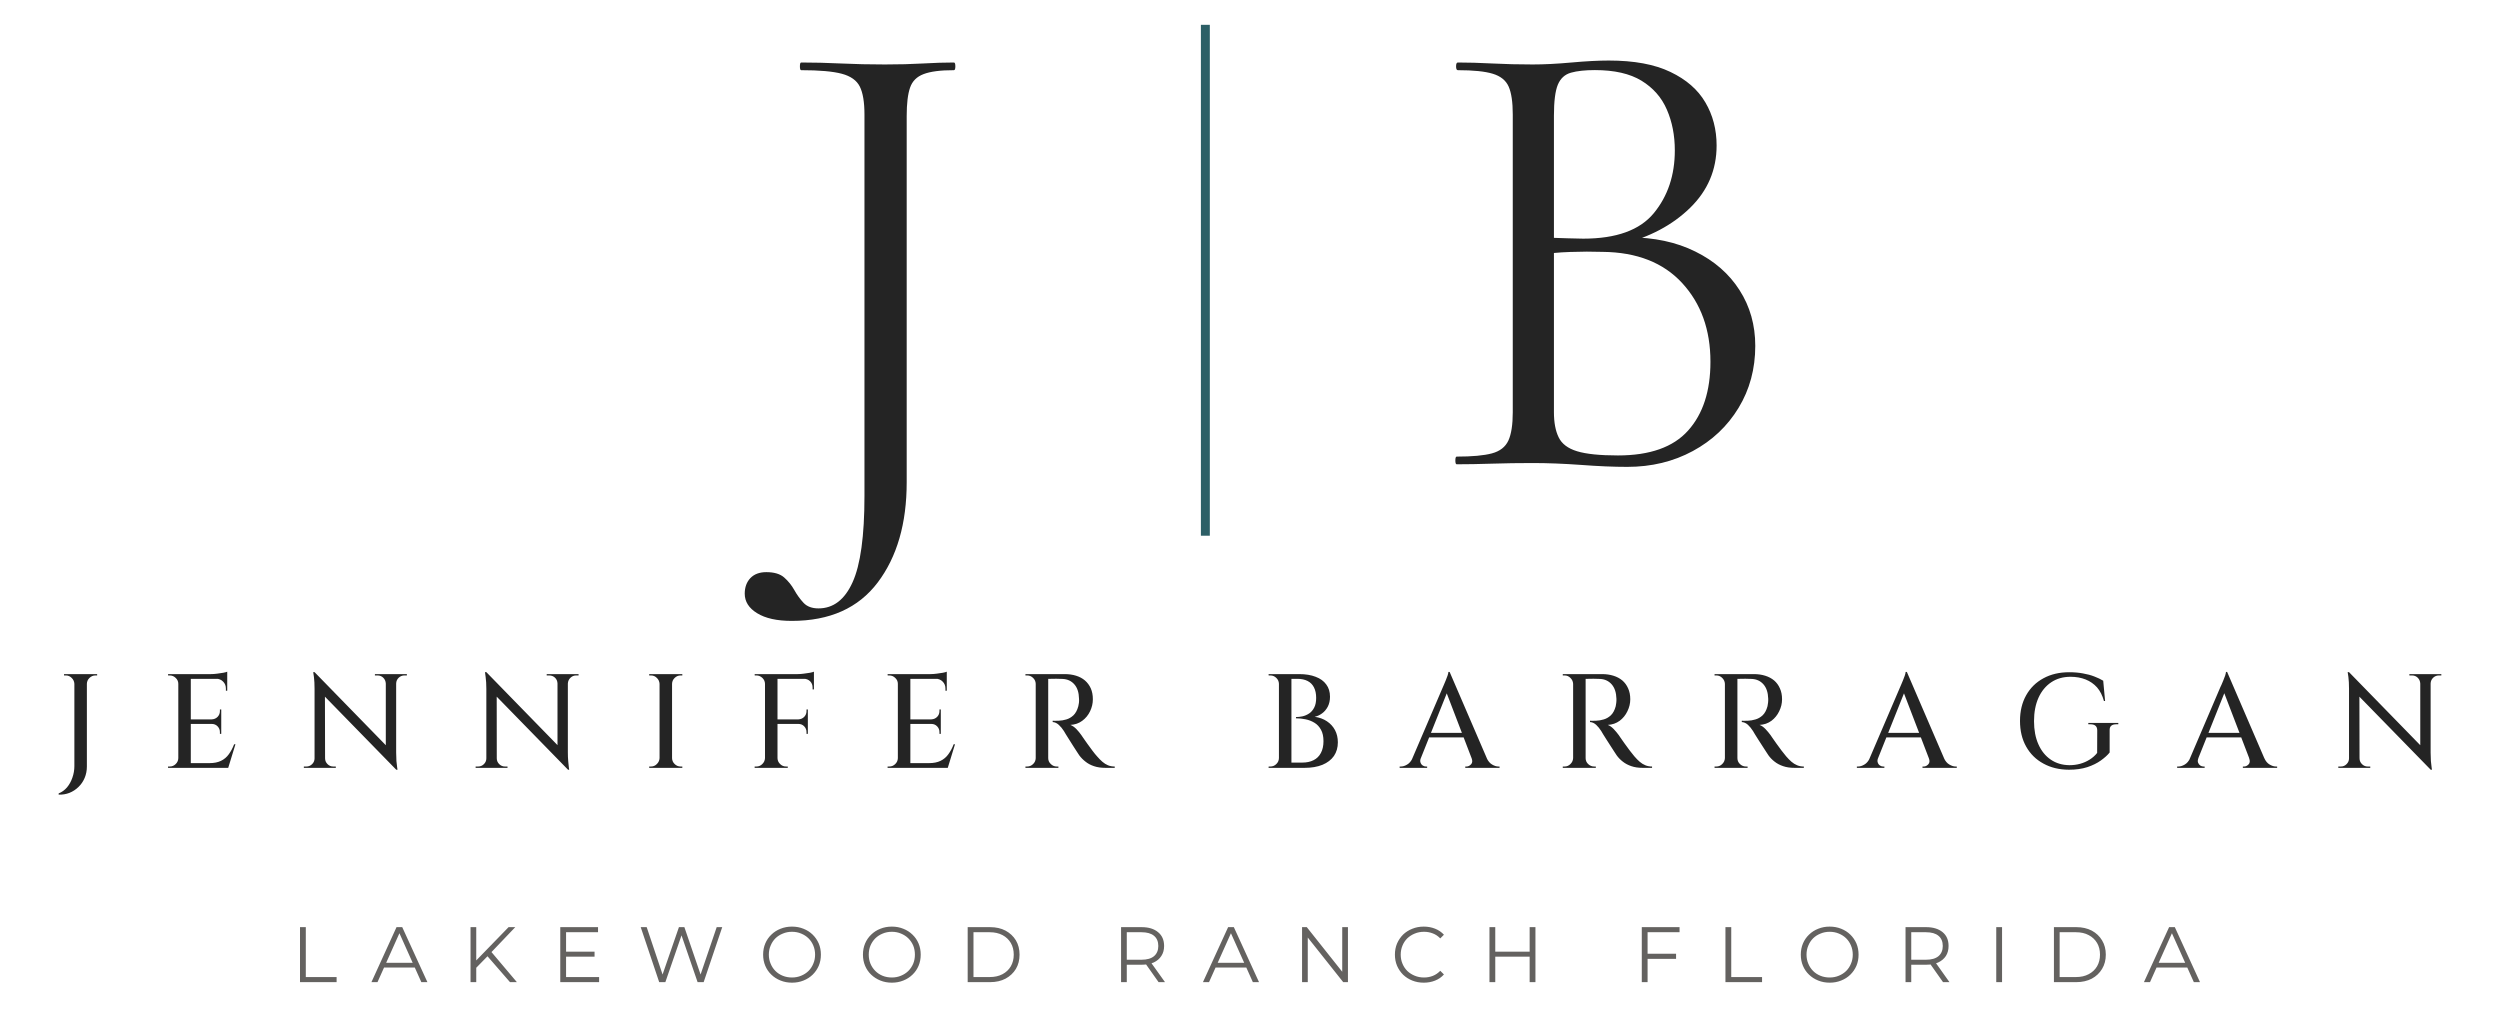
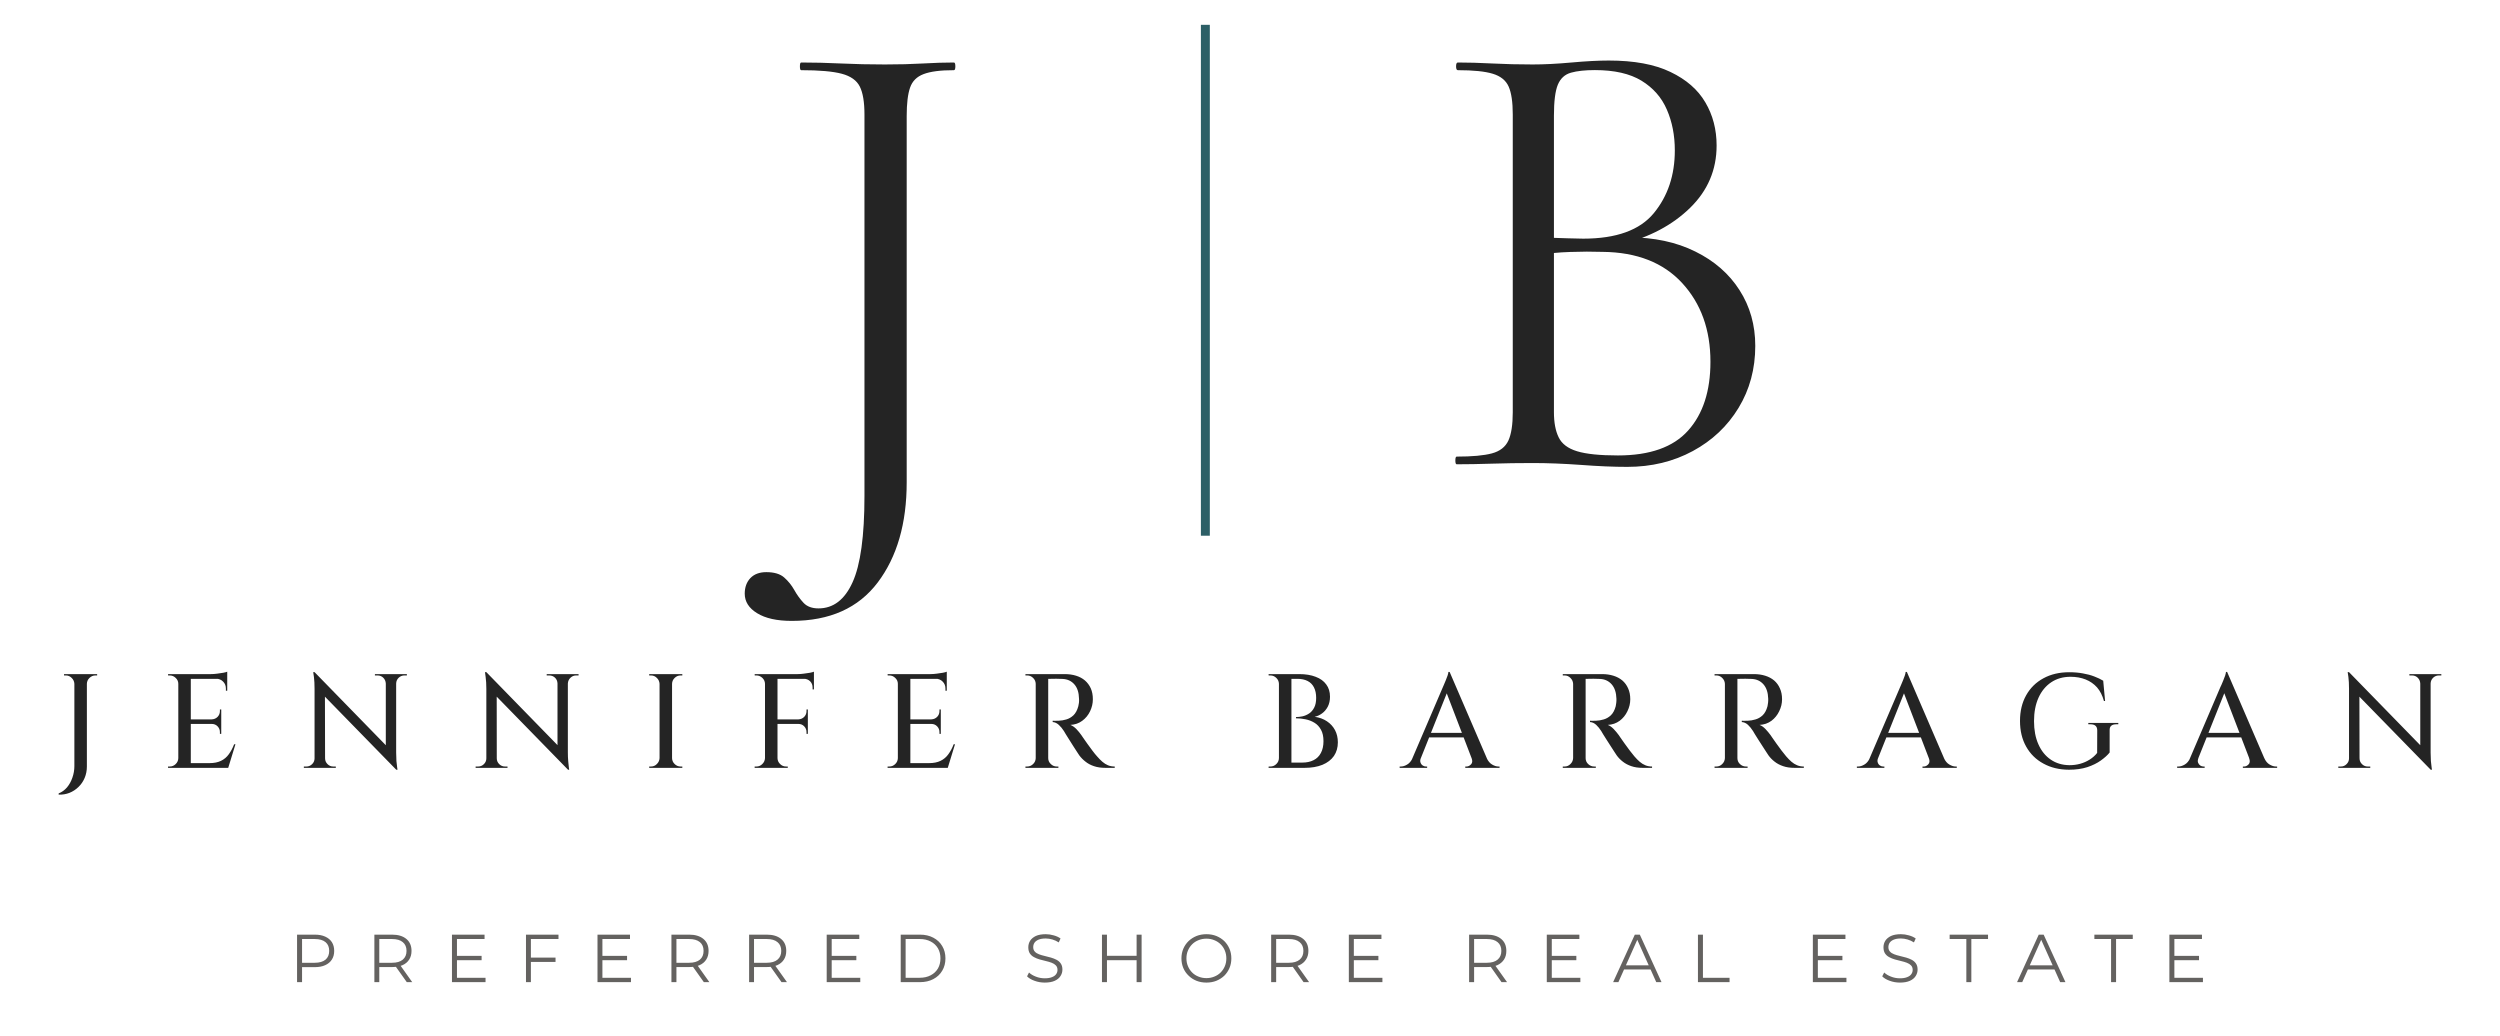
- <svg xmlns="http://www.w3.org/2000/svg" viewBox="70 20 280 116" role="img" aria-label="Jennifer Barragan, Lakewood Ranch Florida">
+ <svg xmlns="http://www.w3.org/2000/svg" viewBox="70 20 280 116" role="img" aria-label="Jennifer Barragan, Preferred SHORE Real Estate">
  <path fill="#242424" d="M176.84 27Q177 27 177 27.43Q177 27.86 176.84 27.86Q174.58 27.86 173.44 28.3Q172.3 28.73 171.93 29.81Q171.55 30.89 171.55 32.98V74.02Q171.55 80.93 168.31 85.23Q165.06 89.54 158.68 89.54Q156.19 89.54 154.8 88.68Q153.41 87.83 153.41 86.49Q153.41 85.42 154.04 84.75Q154.68 84.08 155.83 84.08Q157.15 84.08 157.83 84.68Q158.51 85.28 158.96 86.08Q159.41 86.89 160 87.52Q160.58 88.14 161.67 88.14Q164.17 88.14 165.49 85.21Q166.82 82.28 166.82 75.54V32.83Q166.82 30.74 166.3 29.7Q165.78 28.66 164.28 28.26Q162.78 27.86 159.73 27.86Q159.59 27.86 159.59 27.43Q159.59 27 159.73 27Q161.85 27 164.19 27.11Q166.54 27.22 169.1 27.22Q171.45 27.22 173.37 27.11Q175.3 27 176.84 27Z" />
  <path stroke="#2c5f66" stroke-width="1" d="M205 22.78 V80" />
  <path fill="#242424" d="M251.6 47.36 252.39 46.58Q256.67 46.58 259.87 48.17Q263.08 49.75 264.83 52.5Q266.59 55.24 266.59 58.74Q266.59 62.6 264.72 65.68Q262.85 68.76 259.59 70.52Q256.32 72.29 252.26 72.29Q249.97 72.29 247.07 72.07Q244.17 71.86 241.66 71.86Q239.3 71.86 237.11 71.93Q234.91 72 233.15 72Q233 72 233 71.57Q233 71.14 233.15 71.14Q235.75 71.14 237.09 70.78Q238.44 70.42 238.94 69.34Q239.43 68.26 239.43 66.17V32.83Q239.43 30.74 238.97 29.7Q238.51 28.66 237.19 28.26Q235.88 27.86 233.28 27.86Q233.08 27.86 233.08 27.43Q233.08 27 233.28 27Q234.98 27 237.14 27.11Q239.3 27.22 241.66 27.22Q243.58 27.22 246.01 27Q248.45 26.78 250.18 26.78Q254.44 26.78 257.09 28.06Q259.75 29.33 261 31.47Q262.26 33.61 262.26 36.3Q262.26 40.38 259.29 43.28Q256.32 46.18 251.6 47.36ZM248.63 27.85Q246.98 27.85 245.95 28.14Q244.92 28.43 244.48 29.48Q244.04 30.54 244.04 32.98V47.09L241.78 46.53Q244.1 46.66 245.61 46.69Q247.12 46.73 247.32 46.73Q252.88 46.73 255.23 43.87Q257.58 41.01 257.58 36.84Q257.58 34.33 256.69 32.28Q255.81 30.24 253.85 29.04Q251.9 27.85 248.63 27.85ZM251.21 71.01Q256.58 71.01 259.07 68.22Q261.57 65.43 261.57 60.52Q261.57 55.14 258.4 51.7Q255.24 48.27 249.51 48.21Q247.76 48.15 245.86 48.22Q243.95 48.28 242.01 48.59L244.04 47.78V66.17Q244.04 67.9 244.57 68.98Q245.09 70.07 246.63 70.54Q248.17 71.01 251.21 71.01Z" />
  <path fill="#242424" d="M79.73 95.5V105.85Q79.73 106.54 79.48 107.13Q79.23 107.72 78.79 108.14Q78.35 108.57 77.78 108.8Q77.21 109.02 76.57 109V108.86Q77.11 108.65 77.51 108.18Q77.9 107.71 78.11 107.09Q78.33 106.46 78.33 105.8V95.5ZM78.37 96.59H78.33Q78.31 96.2 78.03 95.93Q77.76 95.65 77.37 95.65Q77.37 95.65 77.27 95.65Q77.17 95.65 77.17 95.65V95.5H78.37ZM79.68 96.59V95.5H80.88V95.65Q80.88 95.65 80.78 95.65Q80.69 95.65 80.69 95.65Q80.3 95.65 80.02 95.93Q79.74 96.2 79.73 96.59ZM91.37 95.5V106H89.97V95.5ZM95.39 105.47 95.51 106H91.33V105.47ZM94.78 100.57V101.08H91.33V100.57ZM95.45 95.5V96.03H91.33V95.5ZM96.37 103.36 95.56 106H92.92L93.46 105.47Q94.23 105.47 94.76 105.21Q95.29 104.95 95.63 104.47Q95.98 103.99 96.22 103.36ZM94.78 101.05V102.19H94.63V102Q94.63 101.62 94.37 101.35Q94.11 101.08 93.72 101.08V101.05ZM94.78 99.46V100.6H93.72V100.57Q94.11 100.55 94.37 100.29Q94.63 100.02 94.63 99.64V99.46ZM95.45 95.98V97.36H95.3V97.12Q95.3 96.65 94.99 96.34Q94.69 96.03 94.2 96.01V95.98ZM95.45 95.23V95.67L93.62 95.5Q93.95 95.5 94.32 95.45Q94.69 95.41 95 95.35Q95.32 95.29 95.45 95.23ZM90.02 104.91V106H88.82V105.85Q88.82 105.85 88.91 105.85Q89.01 105.85 89.01 105.85Q89.4 105.85 89.68 105.57Q89.96 105.3 89.97 104.91ZM90.02 96.59H89.97Q89.97 96.2 89.68 95.93Q89.4 95.65 89.01 95.65Q89.01 95.65 88.92 95.65Q88.83 95.65 88.83 95.65L88.82 95.5H90.02ZM105.23 95.28 114.23 104.51 114.38 106.21 105.38 96.99ZM105.28 104.94V106H104.03V105.85Q104.03 105.85 104.17 105.85Q104.3 105.85 104.32 105.85Q104.69 105.85 104.96 105.58Q105.23 105.31 105.23 104.94ZM106.41 104.94Q106.41 105.31 106.68 105.58Q106.95 105.85 107.32 105.85Q107.34 105.85 107.47 105.85Q107.61 105.85 107.61 105.85V106H106.36V104.94ZM105.23 95.28 106.39 96.6 106.41 106H105.23V97.15Q105.23 96.36 105.16 95.82Q105.08 95.28 105.08 95.28ZM114.37 95.5V104.29Q114.37 104.8 114.4 105.24Q114.44 105.68 114.48 105.94Q114.52 106.21 114.52 106.21H114.38L113.21 104.87V95.5ZM115.57 95.5V95.65Q115.57 95.65 115.43 95.65Q115.3 95.65 115.3 95.65Q114.92 95.65 114.65 95.91Q114.38 96.17 114.37 96.56H114.32V95.5ZM111.99 95.5H113.24V96.56H113.21Q113.19 96.17 112.93 95.91Q112.67 95.65 112.28 95.65Q112.28 95.65 112.14 95.65Q112.01 95.65 111.99 95.65ZM124.47 95.28 133.47 104.51 133.62 106.21 124.62 96.99ZM124.51 104.94V106H123.27V105.85Q123.27 105.85 123.4 105.85Q123.54 105.85 123.55 105.85Q123.93 105.85 124.2 105.58Q124.47 105.31 124.47 104.94ZM125.64 104.94Q125.64 105.31 125.91 105.58Q126.18 105.85 126.56 105.85Q126.57 105.85 126.71 105.85Q126.84 105.85 126.84 105.85V106H125.6V104.94ZM124.47 95.28 125.63 96.6 125.64 106H124.47V97.15Q124.47 96.36 124.39 95.82Q124.32 95.28 124.32 95.28ZM133.6 95.5V104.29Q133.6 104.8 133.64 105.24Q133.67 105.68 133.71 105.94Q133.75 106.21 133.75 106.21H133.62L132.44 104.87V95.5ZM134.8 95.5V95.65Q134.8 95.65 134.67 95.65Q134.53 95.65 134.53 95.65Q134.16 95.65 133.89 95.91Q133.62 96.17 133.6 96.56H133.56V95.5ZM131.23 95.5H132.47V96.56H132.44Q132.43 96.17 132.17 95.91Q131.9 95.65 131.51 95.65Q131.51 95.65 131.38 95.65Q131.24 95.65 131.23 95.65ZM145.27 95.5V106H143.87V95.5ZM143.91 104.91V106H142.71V105.85Q142.71 105.85 142.81 105.85Q142.91 105.85 142.91 105.85Q143.3 105.85 143.57 105.57Q143.85 105.3 143.87 104.91ZM143.91 96.59H143.87Q143.85 96.2 143.57 95.93Q143.3 95.65 142.91 95.65Q142.91 95.65 142.81 95.65Q142.71 95.65 142.71 95.65V95.5H143.91ZM145.22 104.91H145.27Q145.28 105.3 145.56 105.57Q145.84 105.85 146.23 105.85Q146.23 105.85 146.32 105.85Q146.41 105.85 146.42 105.85V106H145.22ZM145.22 96.59V95.5H146.42V95.65Q146.41 95.65 146.32 95.65Q146.23 95.65 146.23 95.65Q145.84 95.65 145.56 95.93Q145.28 96.2 145.27 96.59ZM157.08 95.5V106H155.68V95.5ZM160.48 100.57V101.08H157.03V100.57ZM161.16 95.5V96.03H157.03V95.5ZM160.48 101.05V102.19H160.33V102Q160.33 101.62 160.07 101.35Q159.81 101.08 159.43 101.08V101.05ZM160.48 99.46V100.6H159.43V100.57Q159.81 100.55 160.07 100.29Q160.33 100.02 160.33 99.64V99.46ZM161.16 95.98V97.21H161.01V97Q161.01 96.58 160.73 96.3Q160.45 96.03 160.03 96.02V95.98ZM161.16 95.23V95.67L159.33 95.5Q159.66 95.5 160.02 95.45Q160.39 95.41 160.71 95.35Q161.02 95.29 161.16 95.23ZM155.72 104.91V106H154.52V105.85Q154.52 105.85 154.62 105.85Q154.72 105.85 154.72 105.85Q155.11 105.85 155.38 105.57Q155.66 105.3 155.68 104.91ZM155.72 96.59H155.68Q155.67 96.2 155.39 95.93Q155.1 95.65 154.72 95.65Q154.72 95.65 154.62 95.65Q154.53 95.65 154.53 95.65L154.52 95.5H155.72ZM157.03 104.91H157.08Q157.09 105.3 157.37 105.57Q157.65 105.85 158.04 105.85Q158.04 105.85 158.13 105.85Q158.22 105.85 158.23 105.85V106H157.03ZM171.96 95.5V106H170.56V95.5ZM175.98 105.47 176.1 106H171.92V105.47ZM175.37 100.57V101.08H171.92V100.57ZM176.04 95.5V96.03H171.92V95.5ZM176.96 103.36 176.15 106H173.51L174.05 105.47Q174.82 105.47 175.35 105.21Q175.88 104.95 176.22 104.47Q176.57 103.99 176.81 103.36ZM175.37 101.05V102.19H175.22V102Q175.22 101.62 174.96 101.35Q174.7 101.08 174.31 101.08V101.05ZM175.37 99.46V100.6H174.31V100.57Q174.7 100.55 174.96 100.29Q175.22 100.02 175.22 99.64V99.46ZM176.04 95.98V97.36H175.89V97.12Q175.89 96.65 175.58 96.34Q175.28 96.03 174.79 96.01V95.98ZM176.04 95.23V95.67L174.21 95.5Q174.54 95.5 174.91 95.45Q175.28 95.41 175.59 95.35Q175.91 95.29 176.04 95.23ZM170.61 104.91V106H169.41V105.85Q169.41 105.85 169.5 105.85Q169.6 105.85 169.6 105.85Q169.99 105.85 170.27 105.57Q170.55 105.3 170.56 104.91ZM170.61 96.59H170.56Q170.56 96.2 170.27 95.93Q169.99 95.65 169.6 95.65Q169.6 95.65 169.51 95.65Q169.42 95.65 169.42 95.65L169.41 95.5H170.61ZM187.21 95.5H189.26Q189.94 95.5 190.52 95.68Q191.1 95.86 191.51 96.21Q191.93 96.57 192.17 97.1Q192.4 97.62 192.4 98.32Q192.4 99.01 192.09 99.66Q191.78 100.31 191.21 100.73Q190.65 101.15 189.88 101.19Q190.21 101.31 190.55 101.65Q190.88 102 191.11 102.33Q191.12 102.34 191.3 102.61Q191.49 102.89 191.77 103.28Q192.06 103.68 192.35 104.07Q192.64 104.46 192.87 104.71Q193.18 105.07 193.47 105.32Q193.76 105.57 194.09 105.71Q194.43 105.85 194.85 105.85V106H193.81Q193.08 106 192.52 105.81Q191.96 105.62 191.57 105.3Q191.17 104.99 190.88 104.6Q190.81 104.5 190.63 104.22Q190.45 103.93 190.21 103.57Q189.97 103.2 189.75 102.84Q189.52 102.48 189.36 102.22Q189.19 101.95 189.16 101.88Q188.9 101.47 188.58 101.18Q188.26 100.89 187.9 100.87V100.72Q187.91 100.72 188.11 100.73Q188.31 100.73 188.58 100.72Q188.98 100.71 189.42 100.58Q189.85 100.46 190.22 100.12Q190.59 99.77 190.77 99.1Q190.81 98.95 190.84 98.72Q190.87 98.49 190.85 98.26Q190.83 97.22 190.33 96.65Q189.83 96.08 189.02 96.04Q188.67 96.02 188.29 96.02Q187.92 96.03 187.65 96.03Q187.38 96.03 187.36 96.03Q187.36 96.02 187.32 95.89Q187.28 95.76 187.25 95.63Q187.21 95.5 187.21 95.5ZM187.4 95.5V106H186V95.5ZM186.05 104.91V106H184.85V105.85Q184.85 105.85 184.94 105.85Q185.04 105.85 185.04 105.85Q185.43 105.85 185.71 105.57Q185.99 105.3 186 104.91ZM186.05 96.59H186Q185.99 96.2 185.71 95.93Q185.43 95.65 185.04 95.65Q185.04 95.65 184.94 95.65Q184.85 95.65 184.85 95.65V95.5H186.05ZM187.36 104.91H187.4Q187.4 105.3 187.69 105.57Q187.97 105.85 188.36 105.85Q188.37 105.85 188.46 105.85Q188.54 105.85 188.54 105.85V106H187.36ZM213.59 95.5H215.52Q216.58 95.5 217.35 95.8Q218.13 96.09 218.54 96.66Q218.96 97.22 218.96 98.03Q218.96 98.67 218.71 99.15Q218.46 99.62 218.07 99.9Q217.68 100.19 217.24 100.28Q218.03 100.39 218.61 100.78Q219.2 101.17 219.52 101.77Q219.84 102.38 219.84 103.14Q219.84 104.02 219.4 104.67Q218.95 105.31 218.11 105.66Q217.27 106 216.11 106H214.5Q214.5 106 214.51 105.85Q214.52 105.71 214.52 105.56Q214.52 105.41 214.52 105.41H215.85Q216.59 105.41 217.12 105.14Q217.66 104.87 217.94 104.33Q218.23 103.79 218.23 103.01Q218.23 102.23 217.95 101.73Q217.67 101.22 217.22 100.95Q216.76 100.67 216.22 100.56Q215.67 100.45 215.15 100.45V100.31Q215.49 100.31 215.88 100.23Q216.27 100.14 216.62 99.91Q216.97 99.68 217.19 99.25Q217.41 98.83 217.41 98.16Q217.41 97.46 217.16 96.98Q216.92 96.51 216.45 96.27Q215.98 96.03 215.31 96.03H213.74Q213.74 96.02 213.71 95.89Q213.67 95.77 213.63 95.63Q213.59 95.5 213.59 95.5ZM214.64 95.5V106H213.24V95.5ZM213.28 104.91V106H212.08L212.09 105.85Q212.12 105.85 212.19 105.85Q212.26 105.85 212.28 105.85Q212.67 105.85 212.95 105.57Q213.23 105.3 213.24 104.91ZM213.28 96.59H213.24Q213.23 96.2 212.95 95.93Q212.67 95.65 212.28 95.65Q212.26 95.65 212.19 95.65Q212.12 95.65 212.09 95.65L212.08 95.5H213.28ZM232.36 95.26 236.95 105.91H235.2L231.85 97.17ZM229.13 104.91Q229.02 105.2 229.1 105.41Q229.17 105.62 229.35 105.74Q229.52 105.85 229.7 105.85H229.84V106H226.76V105.85Q226.76 105.85 226.82 105.85Q226.89 105.85 226.89 105.85Q227.24 105.85 227.6 105.63Q227.97 105.42 228.21 104.91ZM232.36 95.26 232.47 96.57 228.72 105.95H227.75L231.61 96.94Q231.62 96.92 231.71 96.71Q231.81 96.5 231.92 96.21Q232.04 95.93 232.13 95.66Q232.22 95.39 232.22 95.26ZM234.29 102.08V102.59H229.69V102.08ZM234.82 104.91H236.51Q236.75 105.42 237.12 105.63Q237.49 105.85 237.83 105.85Q237.83 105.85 237.89 105.85Q237.95 105.85 237.95 105.85V106H234.11V105.85H234.25Q234.53 105.85 234.76 105.6Q234.99 105.36 234.82 104.91ZM247.39 95.5H249.45Q250.12 95.5 250.7 95.68Q251.28 95.86 251.7 96.21Q252.12 96.57 252.35 97.1Q252.59 97.62 252.59 98.32Q252.59 99.01 252.27 99.66Q251.96 100.31 251.4 100.73Q250.83 101.15 250.07 101.19Q250.4 101.31 250.73 101.65Q251.06 102 251.3 102.33Q251.3 102.34 251.49 102.61Q251.68 102.89 251.96 103.28Q252.24 103.68 252.54 104.07Q252.83 104.46 253.05 104.71Q253.36 105.07 253.65 105.32Q253.94 105.57 254.28 105.71Q254.61 105.85 255.03 105.85V106H253.99Q253.26 106 252.71 105.81Q252.15 105.62 251.75 105.3Q251.35 104.99 251.07 104.6Q251 104.5 250.82 104.22Q250.63 103.93 250.4 103.57Q250.16 103.2 249.93 102.84Q249.71 102.48 249.54 102.22Q249.38 101.95 249.34 101.88Q249.08 101.47 248.77 101.18Q248.45 100.89 248.08 100.87V100.72Q248.1 100.72 248.3 100.73Q248.5 100.73 248.77 100.72Q249.16 100.71 249.6 100.58Q250.04 100.46 250.41 100.12Q250.78 99.77 250.96 99.1Q251 98.95 251.02 98.72Q251.05 98.49 251.04 98.26Q251.01 97.22 250.51 96.65Q250.01 96.08 249.21 96.04Q248.86 96.02 248.48 96.02Q248.1 96.03 247.83 96.03Q247.57 96.03 247.54 96.03Q247.54 96.02 247.51 95.89Q247.47 95.76 247.43 95.63Q247.39 95.5 247.39 95.5ZM247.59 95.5V106H246.19V95.5ZM246.23 104.91V106H245.03V105.85Q245.04 105.85 245.13 105.85Q245.22 105.85 245.23 105.85Q245.62 105.85 245.89 105.57Q246.17 105.3 246.19 104.91ZM246.23 96.59H246.19Q246.17 96.2 245.89 95.93Q245.62 95.65 245.23 95.65Q245.22 95.65 245.13 95.65Q245.04 95.65 245.03 95.65V95.5H246.23ZM247.54 104.91H247.59Q247.59 105.3 247.87 105.57Q248.16 105.85 248.55 105.85Q248.56 105.85 248.64 105.85Q248.73 105.85 248.73 105.85V106H247.54ZM264.39 95.5H266.45Q267.12 95.5 267.7 95.68Q268.28 95.86 268.7 96.21Q269.12 96.57 269.35 97.1Q269.59 97.62 269.59 98.32Q269.59 99.01 269.27 99.66Q268.96 100.31 268.4 100.73Q267.83 101.15 267.07 101.19Q267.4 101.31 267.73 101.65Q268.06 102 268.3 102.33Q268.3 102.34 268.49 102.61Q268.68 102.89 268.96 103.28Q269.24 103.68 269.54 104.07Q269.83 104.46 270.05 104.71Q270.36 105.07 270.65 105.32Q270.94 105.57 271.28 105.71Q271.61 105.85 272.03 105.85V106H270.99Q270.26 106 269.71 105.81Q269.15 105.62 268.75 105.3Q268.35 104.99 268.07 104.6Q268 104.5 267.82 104.22Q267.63 103.93 267.4 103.57Q267.16 103.2 266.93 102.84Q266.71 102.48 266.54 102.22Q266.38 101.95 266.34 101.88Q266.08 101.47 265.77 101.18Q265.45 100.89 265.08 100.87V100.72Q265.1 100.72 265.3 100.73Q265.5 100.73 265.77 100.72Q266.16 100.71 266.6 100.58Q267.04 100.46 267.41 100.12Q267.78 99.77 267.96 99.1Q268 98.95 268.02 98.72Q268.05 98.49 268.04 98.26Q268.01 97.22 267.51 96.65Q267.01 96.08 266.21 96.04Q265.86 96.02 265.48 96.02Q265.1 96.03 264.83 96.03Q264.57 96.03 264.54 96.03Q264.54 96.02 264.51 95.89Q264.47 95.76 264.43 95.63Q264.39 95.5 264.39 95.5ZM264.59 95.5V106H263.19V95.5ZM263.23 104.91V106H262.03V105.85Q262.04 105.85 262.13 105.85Q262.22 105.85 262.23 105.85Q262.62 105.85 262.89 105.57Q263.17 105.3 263.19 104.91ZM263.23 96.59H263.19Q263.17 96.2 262.89 95.93Q262.62 95.65 262.23 95.65Q262.22 95.65 262.13 95.65Q262.04 95.65 262.03 95.65V95.5H263.23ZM264.54 104.91H264.59Q264.59 105.3 264.87 105.57Q265.16 105.85 265.55 105.85Q265.56 105.85 265.64 105.85Q265.73 105.85 265.73 105.85V106H264.54ZM283.57 95.26 288.16 105.91H286.41L283.06 97.17ZM280.34 104.91Q280.23 105.2 280.31 105.41Q280.38 105.62 280.56 105.74Q280.73 105.85 280.91 105.85H281.05V106H277.97V105.85Q277.97 105.85 278.03 105.85Q278.1 105.85 278.1 105.85Q278.45 105.85 278.81 105.63Q279.18 105.42 279.42 104.91ZM283.57 95.26 283.68 96.57 279.93 105.95H278.96L282.82 96.94Q282.83 96.92 282.92 96.71Q283.02 96.5 283.13 96.21Q283.25 95.93 283.34 95.66Q283.43 95.39 283.43 95.26ZM285.5 102.08V102.59H280.9V102.08ZM286.03 104.91H287.72Q287.96 105.42 288.33 105.63Q288.7 105.85 289.04 105.85Q289.04 105.85 289.1 105.85Q289.16 105.85 289.16 105.85V106H285.32V105.85H285.46Q285.74 105.85 285.97 105.6Q286.2 105.36 286.03 104.91ZM306.28 101.8V104.28Q305.93 104.72 305.3 105.17Q304.68 105.62 303.78 105.92Q302.88 106.21 301.72 106.21Q300.09 106.2 298.86 105.52Q297.62 104.85 296.93 103.62Q296.24 102.4 296.24 100.74Q296.24 99.1 296.93 97.87Q297.62 96.64 298.86 95.97Q300.1 95.29 301.75 95.29Q302.58 95.29 303.28 95.42Q303.98 95.54 304.55 95.76Q305.13 95.98 305.56 96.24L305.77 98.51H305.64Q305.39 97.59 304.87 96.99Q304.34 96.4 303.59 96.1Q302.83 95.8 301.9 95.8Q300.65 95.8 299.73 96.42Q298.81 97.04 298.31 98.15Q297.81 99.27 297.81 100.77Q297.81 102.26 298.3 103.36Q298.79 104.47 299.69 105.08Q300.58 105.69 301.79 105.7Q302.41 105.7 302.99 105.54Q303.56 105.38 304.05 105.07Q304.54 104.76 304.88 104.33L304.89 101.8Q304.89 101.12 304.13 101.12H303.89V100.97H307.25V101.12H307.03Q306.25 101.12 306.28 101.8ZM319.44 95.26 324.03 105.91H322.29L318.94 97.17ZM316.22 104.91Q316.11 105.2 316.18 105.41Q316.26 105.62 316.43 105.74Q316.61 105.85 316.79 105.85H316.92V106H313.84V105.85Q313.84 105.85 313.91 105.85Q313.98 105.85 313.98 105.85Q314.32 105.85 314.69 105.63Q315.06 105.42 315.3 104.91ZM319.44 95.26 319.55 96.57 315.8 105.95H314.84L318.69 96.94Q318.71 96.92 318.8 96.71Q318.89 96.5 319.01 96.21Q319.13 95.93 319.22 95.66Q319.3 95.39 319.31 95.26ZM321.38 102.08V102.59H316.77V102.08ZM321.9 104.91H323.6Q323.83 105.42 324.2 105.63Q324.57 105.85 324.92 105.85Q324.92 105.85 324.98 105.85Q325.04 105.85 325.04 105.85V106H321.2V105.85H321.33Q321.62 105.85 321.85 105.6Q322.07 105.36 321.9 104.91ZM333.09 95.28 342.09 104.51 342.24 106.21 333.24 96.99ZM333.14 104.94V106H331.89V105.85Q331.89 105.85 332.03 105.85Q332.16 105.85 332.18 105.85Q332.55 105.85 332.82 105.58Q333.09 105.31 333.09 104.94ZM334.27 104.94Q334.27 105.31 334.54 105.58Q334.81 105.85 335.18 105.85Q335.2 105.85 335.33 105.85Q335.47 105.85 335.47 105.85V106H334.22V104.94ZM333.09 95.28 334.25 96.6 334.27 106H333.09V97.15Q333.09 96.36 333.02 95.82Q332.94 95.28 332.94 95.28ZM342.23 95.5V104.29Q342.23 104.8 342.26 105.24Q342.3 105.68 342.34 105.94Q342.38 106.21 342.38 106.21H342.24L341.07 104.87V95.5ZM343.43 95.5V95.65Q343.43 95.65 343.29 95.65Q343.16 95.65 343.16 95.65Q342.78 95.65 342.51 95.91Q342.24 96.17 342.23 96.56H342.18V95.5ZM339.85 95.5H341.1V96.56H341.07Q341.05 96.17 340.79 95.91Q340.53 95.65 340.14 95.65Q340.14 95.65 340 95.65Q339.87 95.65 339.85 95.65Z" />
-   <path fill="#646260" d="M103.6 130V123.84H104.25V129.43H107.7V130ZM111.6 130 114.41 123.84H115.05L117.87 130H117.19L114.6 124.22H114.87L112.28 130ZM112.71 128.36 112.9 127.83H116.48L116.68 128.36ZM123.26 128.47 123.23 127.68 126.96 123.84H127.71L124.99 126.69L124.62 127.08ZM122.7 130V123.84H123.34V130ZM127.12 130 124.46 126.94 124.9 126.46 127.89 130ZM132.75 130V123.84H136.98V124.41H133.4V129.43H137.1V130ZM133.33 127.15V126.59H136.59V127.15ZM143.83 130 141.76 123.84H142.43L144.37 129.63H144.04L146.04 123.84H146.65L148.63 129.63H148.3L150.27 123.84H150.89L148.81 130H148.13L146.24 124.5H146.42L144.52 130ZM158.71 130.06Q158.01 130.06 157.42 129.82Q156.82 129.58 156.39 129.16Q155.95 128.74 155.71 128.17Q155.47 127.6 155.47 126.92Q155.47 126.24 155.71 125.67Q155.95 125.1 156.39 124.68Q156.83 124.25 157.42 124.02Q158.01 123.78 158.7 123.78Q159.4 123.78 159.99 124.02Q160.58 124.25 161.02 124.68Q161.45 125.1 161.7 125.67Q161.94 126.24 161.94 126.92Q161.94 127.6 161.7 128.17Q161.45 128.74 161.02 129.16Q160.58 129.59 159.99 129.82Q159.4 130.06 158.71 130.06ZM158.7 129.48Q159.26 129.48 159.73 129.28Q160.2 129.09 160.55 128.75Q160.9 128.4 161.09 127.93Q161.29 127.47 161.29 126.92Q161.29 126.37 161.09 125.9Q160.9 125.44 160.55 125.09Q160.2 124.75 159.73 124.56Q159.26 124.36 158.7 124.36Q158.15 124.36 157.68 124.56Q157.2 124.75 156.85 125.09Q156.5 125.44 156.31 125.91Q156.11 126.37 156.11 126.92Q156.11 127.47 156.31 127.93Q156.5 128.4 156.85 128.75Q157.2 129.1 157.68 129.29Q158.15 129.48 158.7 129.48ZM169.89 130.06Q169.19 130.06 168.6 129.82Q168.01 129.58 167.57 129.16Q167.13 128.74 166.89 128.17Q166.65 127.6 166.65 126.92Q166.65 126.24 166.89 125.67Q167.13 125.1 167.57 124.68Q168.01 124.25 168.6 124.02Q169.19 123.78 169.89 123.78Q170.58 123.78 171.17 124.02Q171.76 124.25 172.2 124.68Q172.64 125.1 172.88 125.67Q173.12 126.24 173.12 126.92Q173.12 127.6 172.88 128.17Q172.64 128.74 172.2 129.16Q171.76 129.59 171.17 129.82Q170.58 130.06 169.89 130.06ZM169.89 129.48Q170.44 129.48 170.91 129.28Q171.38 129.09 171.73 128.75Q172.08 128.4 172.28 127.93Q172.47 127.47 172.47 126.92Q172.47 126.37 172.28 125.9Q172.08 125.44 171.73 125.09Q171.38 124.75 170.91 124.56Q170.44 124.36 169.89 124.36Q169.33 124.36 168.86 124.56Q168.39 124.75 168.04 125.09Q167.69 125.44 167.49 125.91Q167.3 126.37 167.3 126.92Q167.3 127.47 167.49 127.93Q167.69 128.4 168.04 128.75Q168.39 129.1 168.86 129.29Q169.33 129.48 169.89 129.48ZM178.38 130V123.84H180.89Q181.88 123.84 182.62 124.23Q183.36 124.63 183.78 125.32Q184.19 126.01 184.19 126.92Q184.19 127.83 183.78 128.52Q183.36 129.21 182.62 129.61Q181.88 130 180.89 130ZM179.03 129.43H180.85Q181.67 129.43 182.28 129.11Q182.88 128.79 183.21 128.23Q183.54 127.66 183.54 126.92Q183.54 126.17 183.21 125.61Q182.88 125.05 182.28 124.73Q181.67 124.41 180.85 124.41H179.03ZM195.56 130V123.84H197.86Q199.03 123.84 199.7 124.4Q200.38 124.95 200.38 125.95Q200.38 126.6 200.07 127.07Q199.77 127.54 199.21 127.8Q198.64 128.05 197.86 128.05H195.91L196.2 127.75V130ZM199.76 130 198.18 127.76H198.88L200.48 130ZM196.2 127.8 195.91 127.49H197.85Q198.77 127.49 199.25 127.09Q199.73 126.68 199.73 125.95Q199.73 125.21 199.25 124.81Q198.77 124.41 197.85 124.41H195.91L196.2 124.09ZM204.73 130 207.55 123.84H208.19L211.01 130H210.32L207.73 124.22H208L205.41 130ZM205.84 128.36 206.03 127.83H209.62L209.81 128.36ZM215.83 130V123.84H216.36L220.61 129.19H220.33V123.84H220.97V130H220.44L216.19 124.65H216.47V130ZM229.46 130.06Q228.76 130.06 228.17 129.82Q227.59 129.59 227.15 129.17Q226.72 128.74 226.47 128.17Q226.23 127.6 226.23 126.92Q226.23 126.24 226.47 125.67Q226.72 125.1 227.15 124.67Q227.59 124.25 228.18 124.02Q228.77 123.78 229.46 123.78Q230.14 123.78 230.72 124.01Q231.31 124.24 231.72 124.69L231.31 125.1Q230.93 124.71 230.47 124.54Q230.01 124.36 229.49 124.36Q228.93 124.36 228.45 124.56Q227.98 124.75 227.62 125.09Q227.27 125.44 227.08 125.9Q226.88 126.37 226.88 126.92Q226.88 127.47 227.08 127.94Q227.27 128.4 227.62 128.75Q227.98 129.09 228.45 129.28Q228.93 129.48 229.49 129.48Q230.01 129.48 230.47 129.3Q230.93 129.12 231.31 128.73L231.72 129.14Q231.31 129.6 230.72 129.83Q230.14 130.06 229.46 130.06ZM241.32 130V123.84H241.97V130ZM236.82 130V123.84H237.47V130ZM237.4 127.15V126.59H241.39V127.15ZM253.88 130V123.84H258.11V124.41H254.53V130ZM254.46 127.39V126.82H257.72V127.39ZM263.25 130V123.84H263.9V129.43H267.35V130ZM274.93 130.06Q274.23 130.06 273.64 129.82Q273.04 129.58 272.61 129.16Q272.17 128.74 271.93 128.17Q271.69 127.6 271.69 126.92Q271.69 126.24 271.93 125.67Q272.17 125.1 272.61 124.68Q273.05 124.25 273.64 124.02Q274.23 123.78 274.92 123.78Q275.62 123.78 276.21 124.02Q276.8 124.25 277.24 124.68Q277.67 125.1 277.92 125.67Q278.16 126.24 278.16 126.92Q278.16 127.6 277.92 128.17Q277.67 128.74 277.24 129.16Q276.8 129.59 276.21 129.82Q275.62 130.06 274.93 130.06ZM274.92 129.48Q275.48 129.48 275.95 129.28Q276.42 129.09 276.77 128.75Q277.12 128.4 277.31 127.93Q277.51 127.47 277.51 126.92Q277.51 126.37 277.31 125.9Q277.12 125.44 276.77 125.09Q276.42 124.75 275.95 124.56Q275.48 124.36 274.92 124.36Q274.37 124.36 273.9 124.56Q273.42 124.75 273.07 125.09Q272.72 125.44 272.53 125.91Q272.33 126.37 272.33 126.92Q272.33 127.47 272.53 127.93Q272.72 128.4 273.07 128.75Q273.42 129.1 273.9 129.29Q274.37 129.48 274.92 129.48ZM283.42 130V123.84H285.72Q286.89 123.84 287.57 124.4Q288.24 124.95 288.24 125.95Q288.24 126.6 287.94 127.07Q287.63 127.54 287.07 127.8Q286.51 128.05 285.72 128.05H283.78L284.06 127.75V130ZM287.62 130 286.04 127.76H286.75L288.34 130ZM284.06 127.8 283.78 127.49H285.71Q286.63 127.49 287.11 127.09Q287.59 126.68 287.59 125.95Q287.59 125.21 287.11 124.81Q286.63 124.41 285.71 124.41H283.78L284.06 124.09ZM293.58 130V123.84H294.23V130ZM300.04 130V123.84H302.55Q303.53 123.84 304.28 124.23Q305.02 124.63 305.43 125.32Q305.85 126.01 305.85 126.92Q305.85 127.83 305.43 128.52Q305.02 129.21 304.28 129.61Q303.53 130 302.55 130ZM300.68 129.43H302.51Q303.33 129.43 303.93 129.11Q304.54 128.79 304.87 128.23Q305.2 127.66 305.2 126.92Q305.2 126.17 304.87 125.61Q304.54 125.05 303.93 124.73Q303.33 124.41 302.51 124.41H300.68ZM310.12 130 312.94 123.84H313.58L316.4 130H315.71L313.12 124.22H313.39L310.8 130ZM311.23 128.36 311.42 127.83H315L315.2 128.36Z" />
+   <path fill="#646260" d="M103.27 130V124.68H105.26Q105.94 124.68 106.42 124.9Q106.91 125.12 107.17 125.52Q107.43 125.93 107.43 126.5Q107.43 127.07 107.17 127.47Q106.91 127.88 106.42 128.1Q105.94 128.32 105.26 128.32H103.58L103.83 128.06V130ZM103.83 128.1 103.58 127.83H105.25Q106.04 127.83 106.46 127.48Q106.87 127.13 106.87 126.5Q106.87 125.86 106.46 125.52Q106.04 125.17 105.25 125.17H103.58L103.83 124.9ZM111.93 130V124.68H113.91Q114.93 124.68 115.51 125.16Q116.09 125.64 116.09 126.5Q116.09 127.07 115.83 127.47Q115.57 127.88 115.08 128.1Q114.59 128.31 113.91 128.31H112.23L112.48 128.06V130ZM115.56 130 114.19 128.07H114.8L116.17 130ZM112.48 128.1 112.23 127.83H113.9Q114.7 127.83 115.11 127.48Q115.53 127.13 115.53 126.5Q115.53 125.86 115.11 125.52Q114.7 125.17 113.9 125.17H112.23L112.48 124.9ZM120.62 130V124.68H124.27V125.17H121.18V129.51H124.38V130ZM121.12 127.54V127.06H123.94V127.54ZM128.91 130V124.68H132.55V125.17H129.46V130ZM129.4 127.74V127.25H132.22V127.74ZM136.92 130V124.68H140.56V125.17H137.47V129.51H140.67V130ZM137.42 127.54V127.06H140.23V127.54ZM145.2 130V124.68H147.19Q148.2 124.68 148.78 125.16Q149.36 125.64 149.36 126.5Q149.36 127.07 149.1 127.47Q148.84 127.88 148.35 128.1Q147.87 128.31 147.19 128.31H145.51L145.76 128.06V130ZM148.83 130 147.46 128.07H148.08L149.45 130ZM145.76 128.1 145.51 127.83H147.18Q147.97 127.83 148.39 127.48Q148.8 127.13 148.8 126.5Q148.8 125.86 148.39 125.52Q147.97 125.17 147.18 125.17H145.51L145.76 124.9ZM153.9 130V124.68H155.88Q156.9 124.68 157.48 125.16Q158.06 125.64 158.06 126.5Q158.06 127.07 157.8 127.47Q157.54 127.88 157.05 128.1Q156.56 128.31 155.88 128.31H154.2L154.45 128.06V130ZM157.53 130 156.16 128.07H156.77L158.14 130ZM154.45 128.1 154.2 127.83H155.87Q156.67 127.83 157.08 127.48Q157.5 127.13 157.5 126.5Q157.5 125.86 157.08 125.52Q156.67 125.17 155.87 125.17H154.2L154.45 124.9ZM162.59 130V124.68H166.24V125.17H163.15V129.51H166.35V130ZM163.09 127.54V127.06H165.91V127.54ZM170.88 130V124.68H173.04Q173.89 124.68 174.53 125.02Q175.18 125.36 175.53 125.96Q175.89 126.56 175.89 127.34Q175.89 128.12 175.53 128.72Q175.18 129.32 174.53 129.66Q173.89 130 173.04 130ZM171.43 129.51H173.01Q173.72 129.51 174.24 129.23Q174.76 128.96 175.05 128.47Q175.33 127.98 175.33 127.34Q175.33 126.7 175.05 126.21Q174.76 125.72 174.24 125.45Q173.72 125.17 173.01 125.17H171.43ZM187.01 130.05Q186.41 130.05 185.87 129.85Q185.33 129.66 185.03 129.35L185.25 128.92Q185.54 129.2 186.01 129.38Q186.48 129.57 187.01 129.57Q187.51 129.57 187.82 129.44Q188.14 129.32 188.29 129.1Q188.44 128.89 188.44 128.63Q188.44 128.32 188.26 128.13Q188.08 127.94 187.79 127.83Q187.5 127.72 187.15 127.64Q186.8 127.55 186.45 127.46Q186.1 127.36 185.81 127.2Q185.52 127.05 185.34 126.78Q185.17 126.52 185.17 126.09Q185.17 125.7 185.37 125.37Q185.58 125.04 186.01 124.83Q186.45 124.63 187.12 124.63Q187.57 124.63 188.01 124.76Q188.46 124.88 188.78 125.11L188.58 125.55Q188.24 125.33 187.86 125.22Q187.48 125.11 187.12 125.11Q186.64 125.11 186.32 125.24Q186.01 125.37 185.86 125.59Q185.72 125.81 185.72 126.08Q185.72 126.39 185.9 126.58Q186.07 126.77 186.37 126.88Q186.66 126.99 187.01 127.07Q187.36 127.15 187.71 127.25Q188.05 127.35 188.34 127.5Q188.64 127.66 188.81 127.92Q188.99 128.18 188.99 128.59Q188.99 128.98 188.78 129.31Q188.57 129.65 188.13 129.85Q187.69 130.05 187.01 130.05ZM197.3 130V124.68H197.86V130ZM193.42 130V124.68H193.98V130ZM193.92 127.54V127.05H197.36V127.54ZM205.12 130.05Q204.52 130.05 204.01 129.85Q203.49 129.64 203.12 129.27Q202.74 128.91 202.53 128.42Q202.32 127.92 202.32 127.34Q202.32 126.76 202.53 126.26Q202.74 125.77 203.12 125.4Q203.5 125.04 204.01 124.83Q204.52 124.63 205.12 124.63Q205.72 124.63 206.23 124.83Q206.74 125.04 207.12 125.4Q207.49 125.77 207.7 126.26Q207.91 126.75 207.91 127.34Q207.91 127.93 207.7 128.42Q207.49 128.91 207.12 129.28Q206.74 129.64 206.23 129.85Q205.72 130.05 205.12 130.05ZM205.12 129.55Q205.6 129.55 206 129.38Q206.41 129.22 206.71 128.92Q207.01 128.62 207.18 128.22Q207.35 127.82 207.35 127.34Q207.35 126.86 207.18 126.46Q207.02 126.06 206.71 125.76Q206.41 125.46 206 125.3Q205.6 125.13 205.12 125.13Q204.64 125.13 204.23 125.3Q203.82 125.46 203.52 125.76Q203.22 126.06 203.05 126.46Q202.88 126.86 202.88 127.34Q202.88 127.81 203.05 128.21Q203.22 128.62 203.52 128.92Q203.82 129.22 204.23 129.38Q204.64 129.55 205.12 129.55ZM212.37 130V124.68H214.36Q215.37 124.68 215.96 125.16Q216.54 125.64 216.54 126.5Q216.54 127.07 216.27 127.47Q216.01 127.88 215.53 128.1Q215.04 128.31 214.36 128.31H212.68L212.93 128.06V130ZM216 130 214.64 128.07H215.25L216.62 130ZM212.93 128.1 212.68 127.83H214.35Q215.15 127.83 215.56 127.48Q215.98 127.13 215.98 126.5Q215.98 125.86 215.56 125.52Q215.15 125.17 214.35 125.17H212.68L212.93 124.9ZM221.07 130V124.68H224.72V125.17H221.63V129.51H224.83V130ZM221.57 127.54V127.06H224.38V127.54ZM234.54 130V124.68H236.53Q237.55 124.68 238.13 125.16Q238.71 125.64 238.71 126.5Q238.71 127.07 238.45 127.47Q238.18 127.88 237.7 128.1Q237.21 128.31 236.53 128.31H234.85L235.1 128.06V130ZM238.17 130 236.81 128.07H237.42L238.79 130ZM235.1 128.1 234.85 127.83H236.52Q237.32 127.83 237.73 127.48Q238.15 127.13 238.15 126.5Q238.15 125.86 237.73 125.52Q237.32 125.17 236.52 125.17H234.85L235.1 124.9ZM243.24 130V124.68H246.89V125.17H243.8V129.51H247V130ZM243.74 127.54V127.06H246.55V127.54ZM250.67 130 253.1 124.68H253.66L256.09 130H255.5L253.26 125H253.49L251.26 130ZM251.63 128.58 251.79 128.12H254.89L255.06 128.58ZM260.17 130V124.68H260.73V129.51H263.71V130ZM273.04 130V124.68H276.69V125.17H273.6V129.51H276.8V130ZM273.54 127.54V127.06H276.35V127.54ZM282.79 130.05Q282.19 130.05 281.65 129.85Q281.11 129.66 280.81 129.35L281.03 128.92Q281.32 129.2 281.79 129.38Q282.26 129.57 282.79 129.57Q283.29 129.57 283.6 129.44Q283.92 129.32 284.07 129.1Q284.22 128.89 284.22 128.63Q284.22 128.32 284.04 128.13Q283.86 127.94 283.57 127.83Q283.28 127.72 282.93 127.64Q282.58 127.55 282.23 127.46Q281.88 127.36 281.59 127.2Q281.3 127.05 281.12 126.78Q280.95 126.52 280.95 126.09Q280.95 125.7 281.15 125.37Q281.36 125.04 281.79 124.83Q282.23 124.63 282.9 124.63Q283.35 124.63 283.79 124.76Q284.24 124.88 284.56 125.11L284.36 125.55Q284.02 125.33 283.64 125.22Q283.26 125.11 282.9 125.11Q282.42 125.11 282.1 125.24Q281.79 125.37 281.64 125.59Q281.5 125.81 281.5 126.08Q281.5 126.39 281.68 126.58Q281.85 126.77 282.15 126.88Q282.44 126.99 282.79 127.07Q283.14 127.15 283.49 127.25Q283.83 127.35 284.12 127.5Q284.42 127.66 284.59 127.92Q284.77 128.18 284.77 128.59Q284.77 128.98 284.56 129.31Q284.35 129.65 283.91 129.85Q283.47 130.05 282.79 130.05ZM290.23 130V125.17H288.36V124.68H292.66V125.17H290.79V130ZM295.91 130 298.34 124.68H298.89L301.33 130H300.74L298.5 125H298.73L296.49 130ZM296.86 128.58 297.03 128.12H300.13L300.3 128.58ZM306.44 130V125.17H304.57V124.68H308.87V125.17H307V130ZM312.97 130V124.68H316.62V125.17H313.53V129.51H316.73V130ZM313.47 127.54V127.06H316.29V127.54Z" />
</svg>
